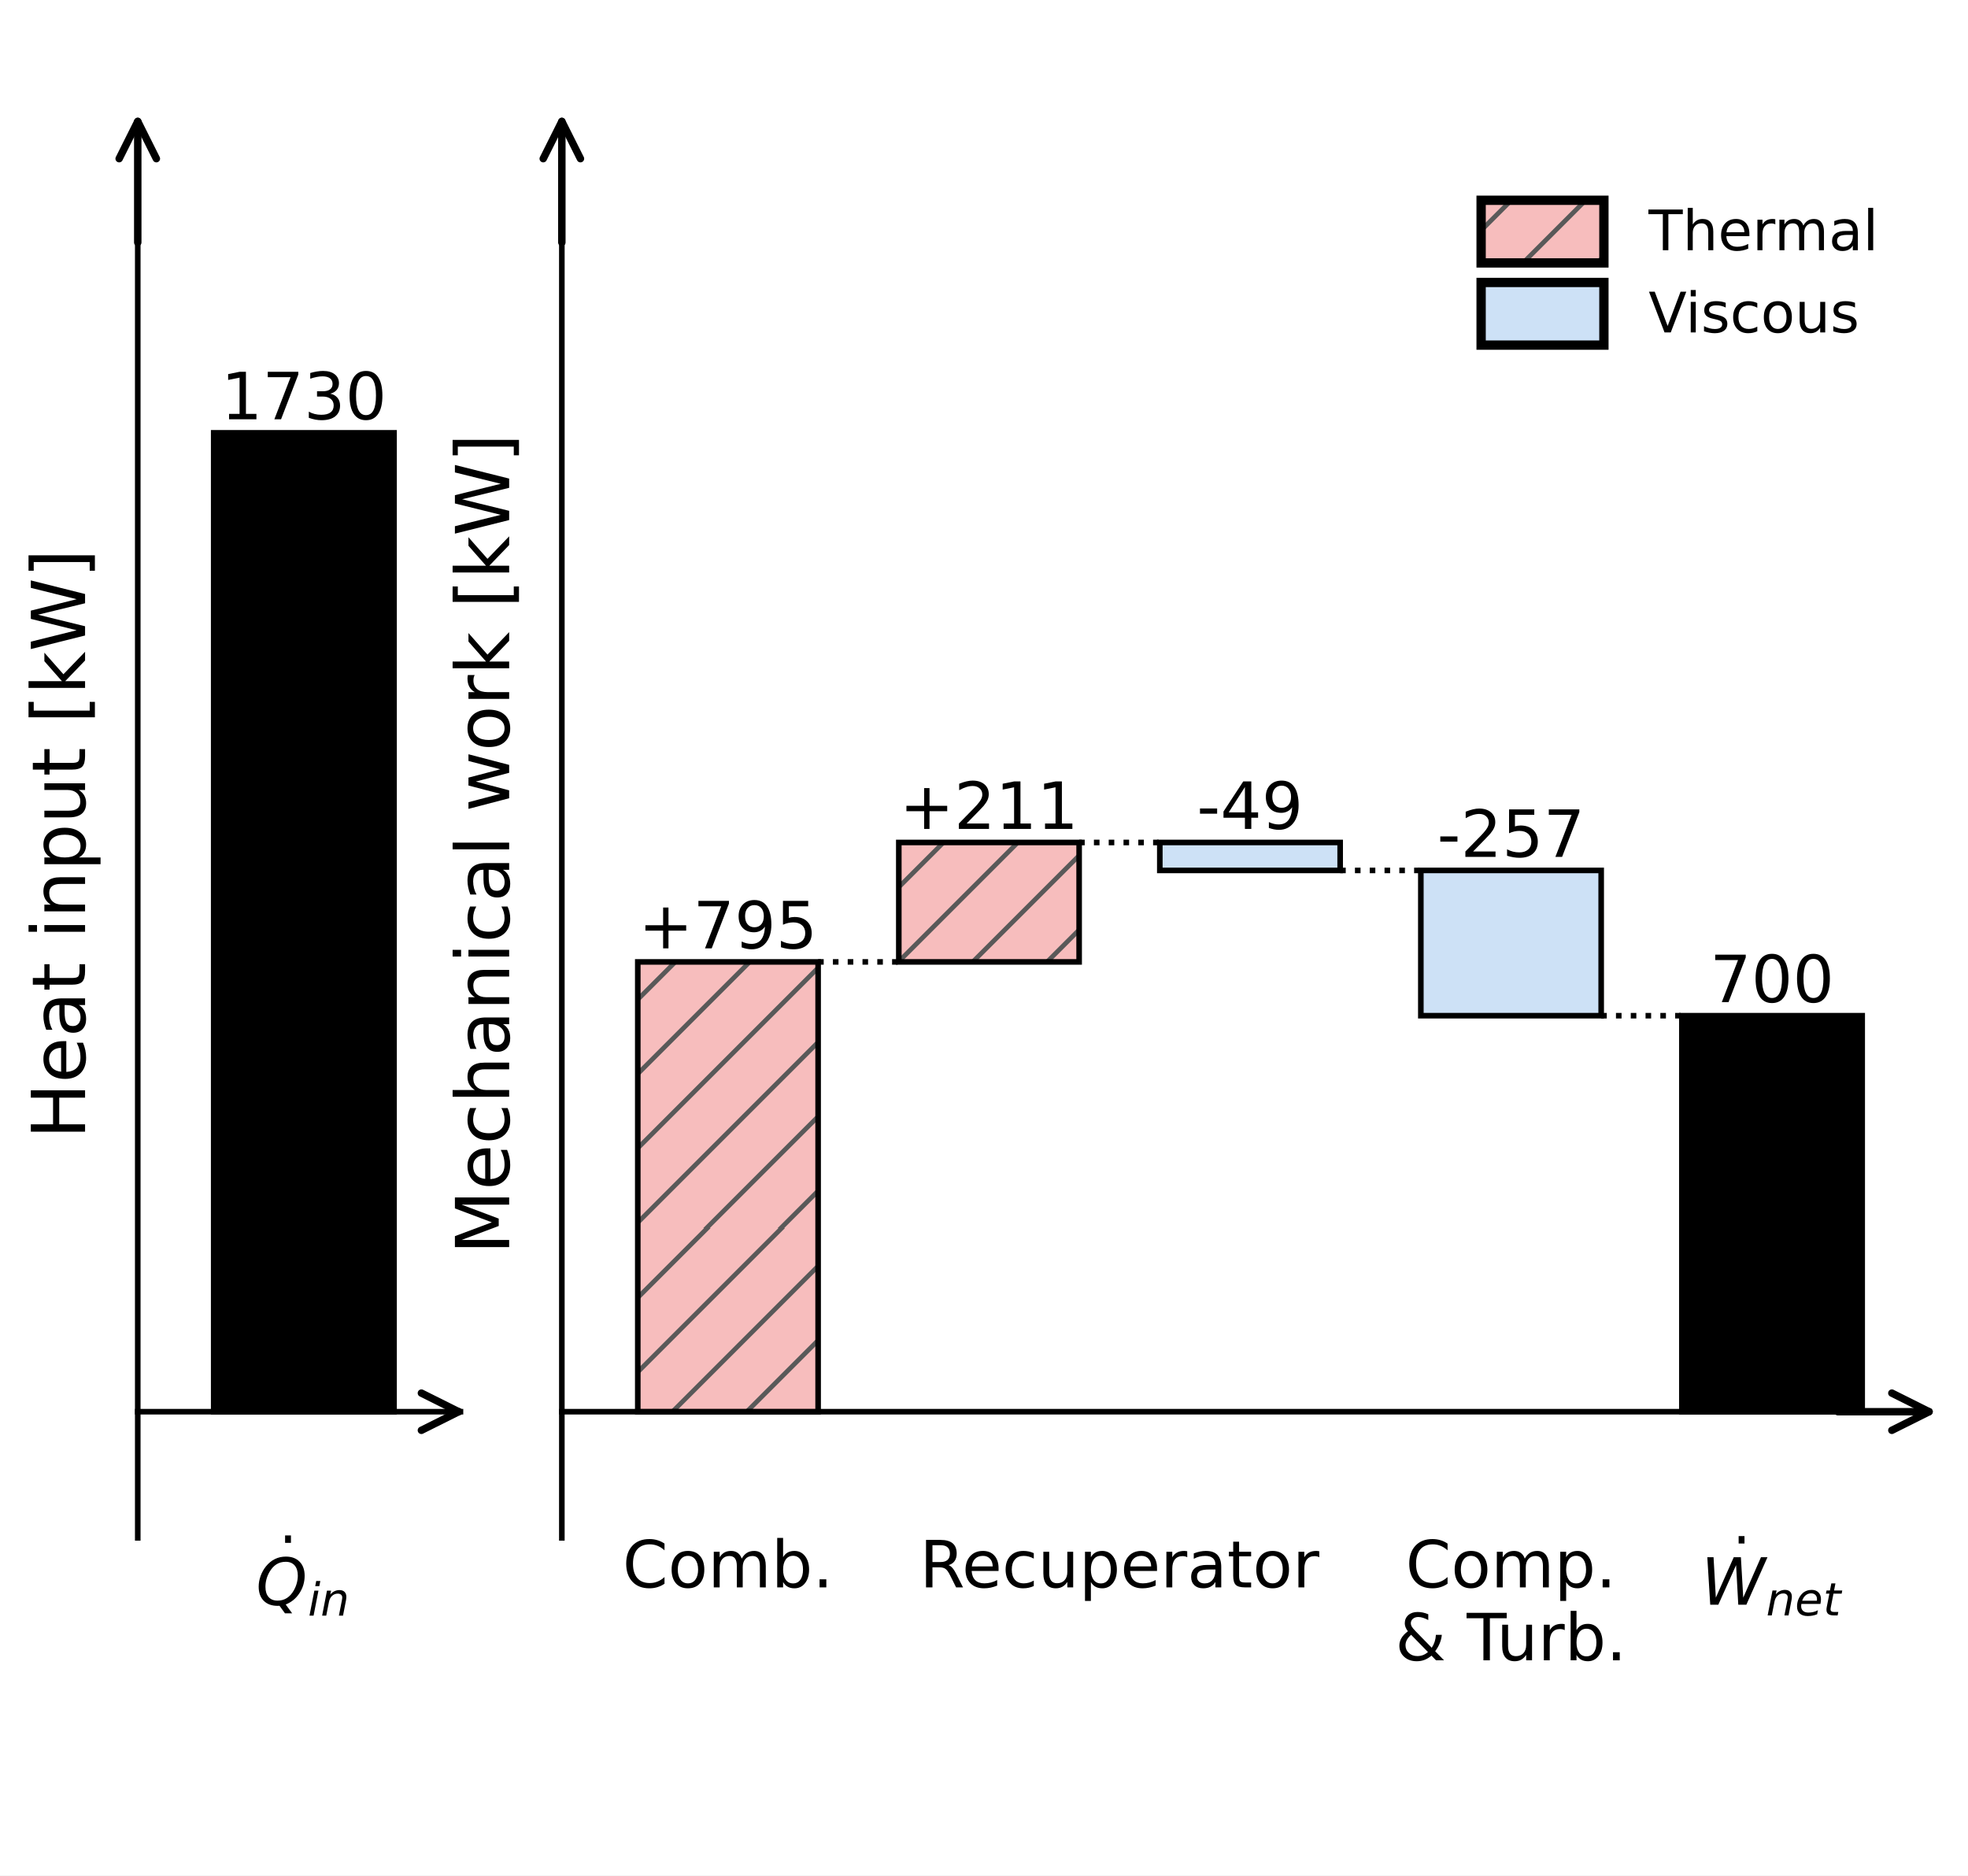
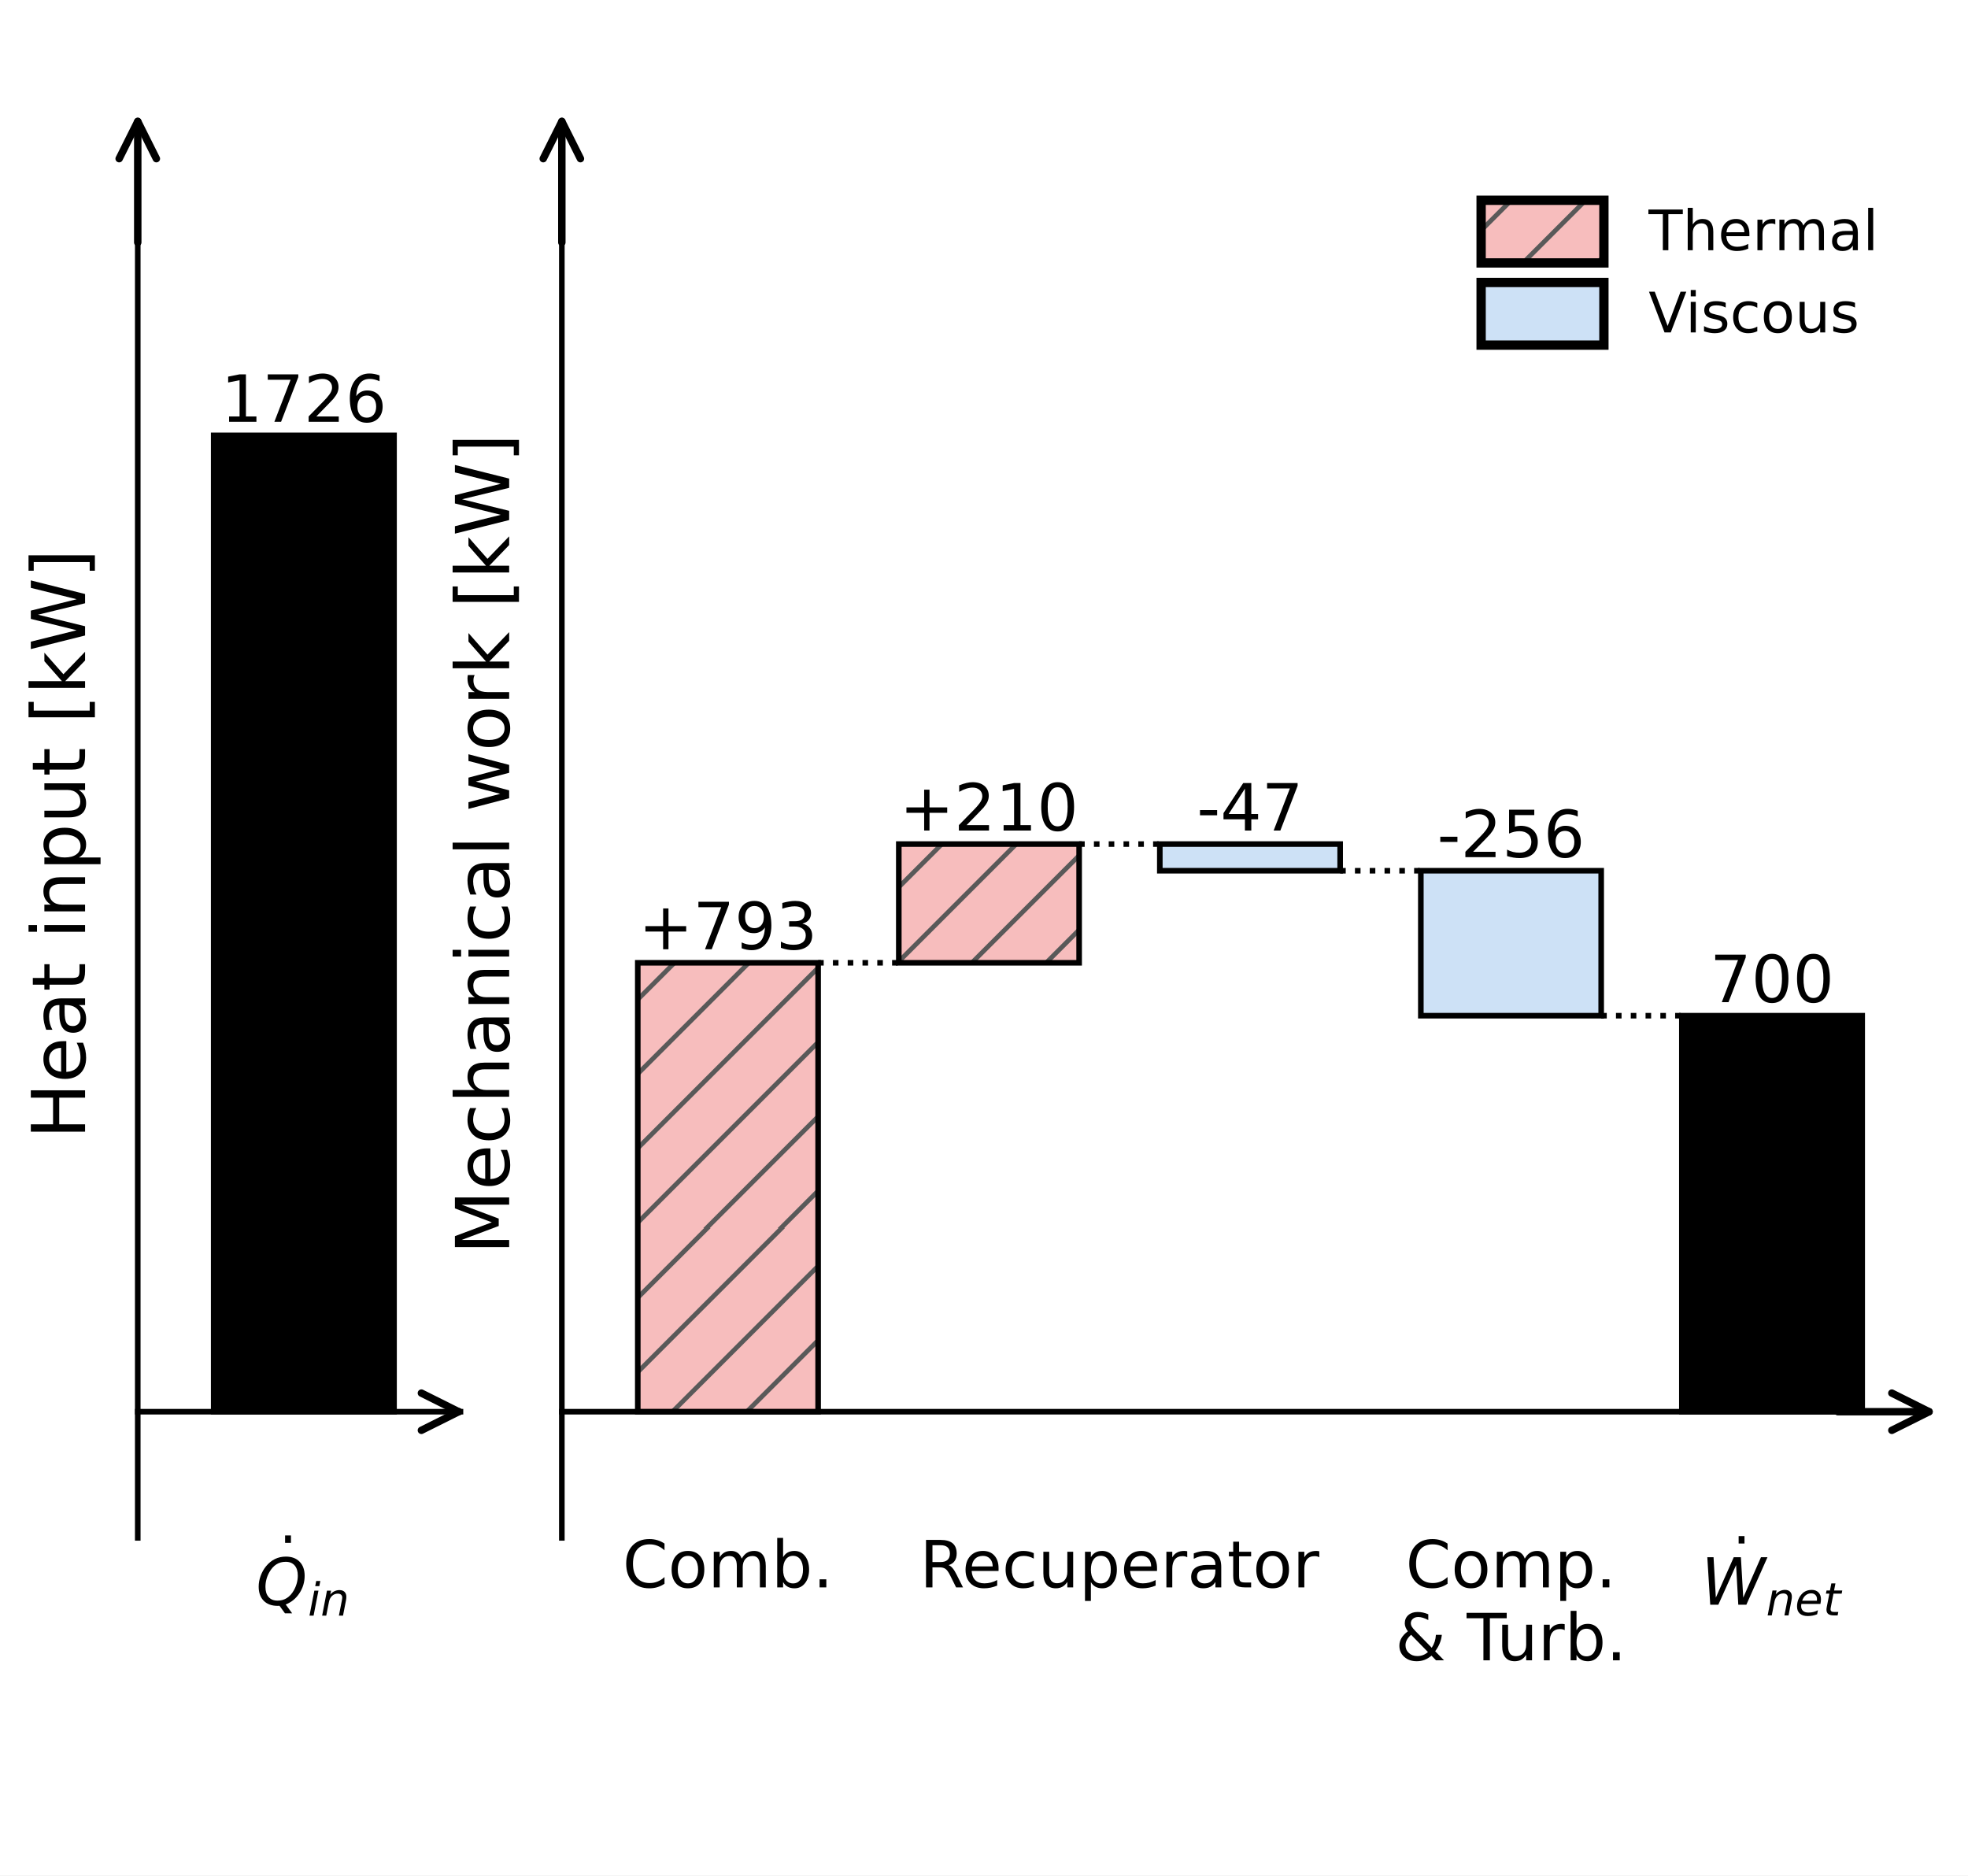
<svg xmlns="http://www.w3.org/2000/svg" xmlns:xlink="http://www.w3.org/1999/xlink" width="211.56pt" height="201.6pt" viewBox="0 0 211.56 201.6" version="1.1">
  <defs>
    <style type="text/css">*{stroke-linejoin: round; stroke-linecap: butt}</style>
  </defs>
  <g id="figure_1">
    <g id="patch_1">
      <path d="M 0 201.6  L 211.56 201.6  L 211.56 0  L 0 0  z " style="fill: #ffffff" />
    </g>
    <g id="axes_1">
      <g id="patch_2">
        <path d="M 14.809 165.312  L 49.501 165.312  L 49.501 16.128  L 14.809 16.128  z " style="fill: #ffffff" />
      </g>
      <g id="matplotlib.axis_1" />
      <g id="matplotlib.axis_2">
        <g id="text_1">
          <g transform="translate(9.14545 122.4325) rotate(-90) scale(0.08 -0.08)">
            <defs>
              <path id="DejaVuSans-48" d="M 628 4666  L 1259 4666  L 1259 2753  L 3553 2753  L 3553 4666  L 4184 4666  L 4184 0  L 3553 0  L 3553 2222  L 1259 2222  L 1259 0  L 628 0  L 628 4666  z " transform="scale(0.015625)" />
              <path id="DejaVuSans-65" d="M 3597 1894  L 3597 1613  L 953 1613  Q 991 1019 1311 708  Q 1631 397 2203 397  Q 2534 397 2845 478  Q 3156 559 3463 722  L 3463 178  Q 3153 47 2828 -22  Q 2503 -91 2169 -91  Q 1331 -91 842 396  Q 353 884 353 1716  Q 353 2575 817 3079  Q 1281 3584 2069 3584  Q 2775 3584 3186 3129  Q 3597 2675 3597 1894  z M 3022 2063  Q 3016 2534 2758 2815  Q 2500 3097 2075 3097  Q 1594 3097 1305 2825  Q 1016 2553 972 2059  L 3022 2063  z " transform="scale(0.015625)" />
              <path id="DejaVuSans-61" d="M 2194 1759  Q 1497 1759 1228 1600  Q 959 1441 959 1056  Q 959 750 1161 570  Q 1363 391 1709 391  Q 2188 391 2477 730  Q 2766 1069 2766 1631  L 2766 1759  L 2194 1759  z M 3341 1997  L 3341 0  L 2766 0  L 2766 531  Q 2569 213 2275 61  Q 1981 -91 1556 -91  Q 1019 -91 701 211  Q 384 513 384 1019  Q 384 1609 779 1909  Q 1175 2209 1959 2209  L 2766 2209  L 2766 2266  Q 2766 2663 2505 2880  Q 2244 3097 1772 3097  Q 1472 3097 1187 3025  Q 903 2953 641 2809  L 641 3341  Q 956 3463 1253 3523  Q 1550 3584 1831 3584  Q 2591 3584 2966 3190  Q 3341 2797 3341 1997  z " transform="scale(0.015625)" />
              <path id="DejaVuSans-74" d="M 1172 4494  L 1172 3500  L 2356 3500  L 2356 3053  L 1172 3053  L 1172 1153  Q 1172 725 1289 603  Q 1406 481 1766 481  L 2356 481  L 2356 0  L 1766 0  Q 1100 0 847 248  Q 594 497 594 1153  L 594 3053  L 172 3053  L 172 3500  L 594 3500  L 594 4494  L 1172 4494  z " transform="scale(0.015625)" />
              <path id="DejaVuSans-20" transform="scale(0.015625)" />
              <path id="DejaVuSans-69" d="M 603 3500  L 1178 3500  L 1178 0  L 603 0  L 603 3500  z M 603 4863  L 1178 4863  L 1178 4134  L 603 4134  L 603 4863  z " transform="scale(0.015625)" />
              <path id="DejaVuSans-6e" d="M 3513 2113  L 3513 0  L 2938 0  L 2938 2094  Q 2938 2591 2744 2837  Q 2550 3084 2163 3084  Q 1697 3084 1428 2787  Q 1159 2491 1159 1978  L 1159 0  L 581 0  L 581 3500  L 1159 3500  L 1159 2956  Q 1366 3272 1645 3428  Q 1925 3584 2291 3584  Q 2894 3584 3203 3211  Q 3513 2838 3513 2113  z " transform="scale(0.015625)" />
              <path id="DejaVuSans-70" d="M 1159 525  L 1159 -1331  L 581 -1331  L 581 3500  L 1159 3500  L 1159 2969  Q 1341 3281 1617 3432  Q 1894 3584 2278 3584  Q 2916 3584 3314 3078  Q 3713 2572 3713 1747  Q 3713 922 3314 415  Q 2916 -91 2278 -91  Q 1894 -91 1617 61  Q 1341 213 1159 525  z M 3116 1747  Q 3116 2381 2855 2742  Q 2594 3103 2138 3103  Q 1681 3103 1420 2742  Q 1159 2381 1159 1747  Q 1159 1113 1420 752  Q 1681 391 2138 391  Q 2594 391 2855 752  Q 3116 1113 3116 1747  z " transform="scale(0.015625)" />
              <path id="DejaVuSans-75" d="M 544 1381  L 544 3500  L 1119 3500  L 1119 1403  Q 1119 906 1312 657  Q 1506 409 1894 409  Q 2359 409 2629 706  Q 2900 1003 2900 1516  L 2900 3500  L 3475 3500  L 3475 0  L 2900 0  L 2900 538  Q 2691 219 2414 64  Q 2138 -91 1772 -91  Q 1169 -91 856 284  Q 544 659 544 1381  z M 1991 3584  L 1991 3584  z " transform="scale(0.015625)" />
              <path id="DejaVuSans-5b" d="M 550 4863  L 1875 4863  L 1875 4416  L 1125 4416  L 1125 -397  L 1875 -397  L 1875 -844  L 550 -844  L 550 4863  z " transform="scale(0.015625)" />
              <path id="DejaVuSans-6b" d="M 581 4863  L 1159 4863  L 1159 1991  L 2875 3500  L 3609 3500  L 1753 1863  L 3688 0  L 2938 0  L 1159 1709  L 1159 0  L 581 0  L 581 4863  z " transform="scale(0.015625)" />
              <path id="DejaVuSans-57" d="M 213 4666  L 850 4666  L 1831 722  L 2809 4666  L 3519 4666  L 4500 722  L 5478 4666  L 6119 4666  L 4947 0  L 4153 0  L 3169 4050  L 2175 0  L 1381 0  L 213 4666  z " transform="scale(0.015625)" />
              <path id="DejaVuSans-5d" d="M 1947 4863  L 1947 -844  L 622 -844  L 622 -397  L 1369 -397  L 1369 4416  L 622 4416  L 622 4863  L 1947 4863  z " transform="scale(0.015625)" />
            </defs>
            <use xlink:href="#DejaVuSans-48" />
            <use xlink:href="#DejaVuSans-65" transform="translate(75.19531 0)" />
            <use xlink:href="#DejaVuSans-61" transform="translate(136.7188 0)" />
            <use xlink:href="#DejaVuSans-74" transform="translate(197.998 0)" />
            <use xlink:href="#DejaVuSans-20" transform="translate(237.207 0)" />
            <use xlink:href="#DejaVuSans-69" transform="translate(268.9941 0)" />
            <use xlink:href="#DejaVuSans-6e" transform="translate(296.7773 0)" />
            <use xlink:href="#DejaVuSans-70" transform="translate(360.1562 0)" />
            <use xlink:href="#DejaVuSans-75" transform="translate(423.6328 0)" />
            <use xlink:href="#DejaVuSans-74" transform="translate(487.0117 0)" />
            <use xlink:href="#DejaVuSans-20" transform="translate(526.2207 0)" />
            <use xlink:href="#DejaVuSans-5b" transform="translate(558.0078 0)" />
            <use xlink:href="#DejaVuSans-6b" transform="translate(597.0215 0)" />
            <use xlink:href="#DejaVuSans-57" transform="translate(654.9316 0)" />
            <use xlink:href="#DejaVuSans-5d" transform="translate(753.8086 0)" />
          </g>
        </g>
      </g>
      <g id="patch_3">
        <path d="M 14.809 165.312  L 14.809 16.128  " style="fill: none; stroke: #000000; stroke-width: 0.6; stroke-linejoin: miter; stroke-linecap: square" />
      </g>
      <g id="patch_4">
        <path d="M 14.809 151.75  L 49.501 151.75  " style="fill: none; stroke: #000000; stroke-width: 0.6; stroke-linejoin: miter; stroke-linecap: square" />
      </g>
      <g id="patch_5">
-         <path d="M 22.972 151.75  L 42.359 151.75  L 42.359 46.526  L 22.972 46.526  z " clip-path="url(#p0f9880db77)" style="stroke: #000000; stroke-width: 0.6; stroke-linejoin: miter" />
+         <path d="M 22.972 151.75  L 42.359 151.75  L 42.359 46.801  L 22.972 46.801  z " clip-path="url(#pceb79626d0)" style="stroke: #000000; stroke-width: 0.6; stroke-linejoin: miter" />
      </g>
      <g id="patch_6">
        <path d="M 14.809 26.065  Q 14.809 19.113 14.809 13.055  " style="fill: none; stroke: #000000; stroke-width: 0.8; stroke-linecap: round" />
        <path d="M 12.809 17.055  L 14.809 13.055  L 16.809 17.055  " style="fill: none; stroke: #000000; stroke-width: 0.8; stroke-linecap: round" />
      </g>
      <g id="patch_7">
        <path d="M 48.728 151.75  Q 49.461 151.75 49.301 151.75  " style="fill: none; stroke: #000000; stroke-width: 0.8; stroke-linecap: round" />
        <path d="M 45.301 149.75  L 49.301 151.75  L 45.301 153.75  " style="fill: none; stroke: #000000; stroke-width: 0.8; stroke-linecap: round" />
      </g>
      <g id="text_2">
-         <g transform="translate(23.75782 45.0695) scale(0.07 -0.07)">
+         <g transform="translate(23.75782 45.34422) scale(0.07 -0.07)">
          <defs>
            <path id="DejaVuSans-31" d="M 794 531  L 1825 531  L 1825 4091  L 703 3866  L 703 4441  L 1819 4666  L 2450 4666  L 2450 531  L 3481 531  L 3481 0  L 794 0  L 794 531  z " transform="scale(0.015625)" />
            <path id="DejaVuSans-37" d="M 525 4666  L 3525 4666  L 3525 4397  L 1831 0  L 1172 0  L 2766 4134  L 525 4134  L 525 4666  z " transform="scale(0.015625)" />
-             <path id="DejaVuSans-33" d="M 2597 2516  Q 3050 2419 3304 2112  Q 3559 1806 3559 1356  Q 3559 666 3084 287  Q 2609 -91 1734 -91  Q 1441 -91 1130 -33  Q 819 25 488 141  L 488 750  Q 750 597 1062 519  Q 1375 441 1716 441  Q 2309 441 2620 675  Q 2931 909 2931 1356  Q 2931 1769 2642 2001  Q 2353 2234 1838 2234  L 1294 2234  L 1294 2753  L 1863 2753  Q 2328 2753 2575 2939  Q 2822 3125 2822 3475  Q 2822 3834 2567 4026  Q 2313 4219 1838 4219  Q 1578 4219 1281 4162  Q 984 4106 628 3988  L 628 4550  Q 988 4650 1302 4700  Q 1616 4750 1894 4750  Q 2613 4750 3031 4423  Q 3450 4097 3450 3541  Q 3450 3153 3228 2886  Q 3006 2619 2597 2516  z " transform="scale(0.015625)" />
-             <path id="DejaVuSans-30" d="M 2034 4250  Q 1547 4250 1301 3770  Q 1056 3291 1056 2328  Q 1056 1369 1301 889  Q 1547 409 2034 409  Q 2525 409 2770 889  Q 3016 1369 3016 2328  Q 3016 3291 2770 3770  Q 2525 4250 2034 4250  z M 2034 4750  Q 2819 4750 3233 4129  Q 3647 3509 3647 2328  Q 3647 1150 3233 529  Q 2819 -91 2034 -91  Q 1250 -91 836 529  Q 422 1150 422 2328  Q 422 3509 836 4129  Q 1250 4750 2034 4750  z " transform="scale(0.015625)" />
+             <path id="DejaVuSans-32" d="M 1228 531  L 3431 531  L 3431 0  L 469 0  L 469 531  Q 828 903 1448 1529  Q 2069 2156 2228 2338  Q 2531 2678 2651 2914  Q 2772 3150 2772 3378  Q 2772 3750 2511 3984  Q 2250 4219 1831 4219  Q 1534 4219 1204 4116  Q 875 4013 500 3803  L 500 4441  Q 881 4594 1212 4672  Q 1544 4750 1819 4750  Q 2544 4750 2975 4387  Q 3406 4025 3406 3419  Q 3406 3131 3298 2873  Q 3191 2616 2906 2266  Q 2828 2175 2409 1742  Q 1991 1309 1228 531  z " transform="scale(0.015625)" />
+             <path id="DejaVuSans-36" d="M 2113 2584  Q 1688 2584 1439 2293  Q 1191 2003 1191 1497  Q 1191 994 1439 701  Q 1688 409 2113 409  Q 2538 409 2786 701  Q 3034 994 3034 1497  Q 3034 2003 2786 2293  Q 2538 2584 2113 2584  z M 3366 4563  L 3366 3988  Q 3128 4100 2886 4159  Q 2644 4219 2406 4219  Q 1781 4219 1451 3797  Q 1122 3375 1075 2522  Q 1259 2794 1537 2939  Q 1816 3084 2150 3084  Q 2853 3084 3261 2657  Q 3669 2231 3669 1497  Q 3669 778 3244 343  Q 2819 -91 2113 -91  Q 1303 -91 875 529  Q 447 1150 447 2328  Q 447 3434 972 4092  Q 1497 4750 2381 4750  Q 2619 4750 2861 4703  Q 3103 4656 3366 4563  z " transform="scale(0.015625)" />
          </defs>
          <use xlink:href="#DejaVuSans-31" />
          <use xlink:href="#DejaVuSans-37" transform="translate(63.62305 0)" />
-           <use xlink:href="#DejaVuSans-33" transform="translate(127.2461 0)" />
-           <use xlink:href="#DejaVuSans-30" transform="translate(190.8691 0)" />
+           <use xlink:href="#DejaVuSans-32" transform="translate(127.2461 0)" />
+           <use xlink:href="#DejaVuSans-36" transform="translate(190.8691 0)" />
        </g>
      </g>
      <g id="text_3">
        <g transform="translate(27.52032 172.5406) scale(0.07 -0.07)">
          <defs>
            <path id="DejaVuSans-307" d="M -1894 4863  L -1319 4863  L -1319 4134  L -1894 4134  L -1894 4863  z M -1600 3584  L -1600 3584  z " transform="scale(0.015625)" />
            <path id="DejaVuSans-Oblique-51" d="M 2309 -84  Q 2275 -88 2237 -89  Q 2200 -91 2125 -91  Q 1250 -91 756 411  Q 263 913 263 1797  Q 263 2319 452 2844  Q 641 3369 978 3788  Q 1369 4269 1858 4509  Q 2347 4750 2938 4750  Q 3794 4750 4287 4245  Q 4781 3741 4781 2869  Q 4781 1928 4265 1147  Q 3750 366 2919 44  L 3553 -825  L 2847 -825  L 2309 -84  z M 2919 4238  Q 2400 4238 2003 3986  Q 1606 3734 1313 3219  Q 1125 2891 1026 2522  Q 928 2153 928 1778  Q 928 1128 1239 775  Q 1550 422 2119 422  Q 2631 422 3032 676  Q 3434 931 3719 1434  Q 3909 1772 4009 2142  Q 4109 2513 4109 2881  Q 4109 3528 3796 3883  Q 3484 4238 2919 4238  z " transform="scale(0.015625)" />
            <path id="DejaVuSans-Oblique-69" d="M 1172 4863  L 1747 4863  L 1606 4134  L 1031 4134  L 1172 4863  z M 909 3500  L 1484 3500  L 800 0  L 225 0  L 909 3500  z " transform="scale(0.015625)" />
            <path id="DejaVuSans-Oblique-6e" d="M 3566 2113  L 3156 0  L 2578 0  L 2988 2091  Q 3016 2238 3031 2350  Q 3047 2463 3047 2528  Q 3047 2791 2881 2937  Q 2716 3084 2419 3084  Q 1956 3084 1622 2776  Q 1288 2469 1184 1941  L 800 0  L 225 0  L 903 3500  L 1478 3500  L 1363 2950  Q 1603 3253 1940 3418  Q 2278 3584 2650 3584  Q 3113 3584 3367 3334  Q 3622 3084 3622 2631  Q 3622 2519 3608 2391  Q 3594 2263 3566 2113  z " transform="scale(0.015625)" />
          </defs>
          <use xlink:href="#DejaVuSans-307" transform="translate(74.27148 31.01562)" />
          <use xlink:href="#DejaVuSans-Oblique-51" transform="translate(0 0.296875)" />
          <use xlink:href="#DejaVuSans-Oblique-69" transform="translate(79.66797 -16.10938) scale(0.7)" />
          <use xlink:href="#DejaVuSans-Oblique-6e" transform="translate(99.11621 -16.10938) scale(0.7)" />
        </g>
      </g>
    </g>
    <g id="axes_2">
      <g id="patch_8">
        <path d="M 60.398 165.312  L 207.329 165.312  L 207.329 16.128  L 60.398 16.128  z " style="fill: #ffffff" />
      </g>
      <g id="matplotlib.axis_3" />
      <g id="matplotlib.axis_4">
        <g id="text_4">
          <g transform="translate(54.73468 134.8406) rotate(-90) scale(0.08 -0.08)">
            <defs>
              <path id="DejaVuSans-4d" d="M 628 4666  L 1569 4666  L 2759 1491  L 3956 4666  L 4897 4666  L 4897 0  L 4281 0  L 4281 4097  L 3078 897  L 2444 897  L 1241 4097  L 1241 0  L 628 0  L 628 4666  z " transform="scale(0.015625)" />
              <path id="DejaVuSans-63" d="M 3122 3366  L 3122 2828  Q 2878 2963 2633 3030  Q 2388 3097 2138 3097  Q 1578 3097 1268 2742  Q 959 2388 959 1747  Q 959 1106 1268 751  Q 1578 397 2138 397  Q 2388 397 2633 464  Q 2878 531 3122 666  L 3122 134  Q 2881 22 2623 -34  Q 2366 -91 2075 -91  Q 1284 -91 818 406  Q 353 903 353 1747  Q 353 2603 823 3093  Q 1294 3584 2113 3584  Q 2378 3584 2631 3529  Q 2884 3475 3122 3366  z " transform="scale(0.015625)" />
              <path id="DejaVuSans-68" d="M 3513 2113  L 3513 0  L 2938 0  L 2938 2094  Q 2938 2591 2744 2837  Q 2550 3084 2163 3084  Q 1697 3084 1428 2787  Q 1159 2491 1159 1978  L 1159 0  L 581 0  L 581 4863  L 1159 4863  L 1159 2956  Q 1366 3272 1645 3428  Q 1925 3584 2291 3584  Q 2894 3584 3203 3211  Q 3513 2838 3513 2113  z " transform="scale(0.015625)" />
              <path id="DejaVuSans-6c" d="M 603 4863  L 1178 4863  L 1178 0  L 603 0  L 603 4863  z " transform="scale(0.015625)" />
              <path id="DejaVuSans-77" d="M 269 3500  L 844 3500  L 1563 769  L 2278 3500  L 2956 3500  L 3675 769  L 4391 3500  L 4966 3500  L 4050 0  L 3372 0  L 2619 2869  L 1863 0  L 1184 0  L 269 3500  z " transform="scale(0.015625)" />
              <path id="DejaVuSans-6f" d="M 1959 3097  Q 1497 3097 1228 2736  Q 959 2375 959 1747  Q 959 1119 1226 758  Q 1494 397 1959 397  Q 2419 397 2687 759  Q 2956 1122 2956 1747  Q 2956 2369 2687 2733  Q 2419 3097 1959 3097  z M 1959 3584  Q 2709 3584 3137 3096  Q 3566 2609 3566 1747  Q 3566 888 3137 398  Q 2709 -91 1959 -91  Q 1206 -91 779 398  Q 353 888 353 1747  Q 353 2609 779 3096  Q 1206 3584 1959 3584  z " transform="scale(0.015625)" />
              <path id="DejaVuSans-72" d="M 2631 2963  Q 2534 3019 2420 3045  Q 2306 3072 2169 3072  Q 1681 3072 1420 2755  Q 1159 2438 1159 1844  L 1159 0  L 581 0  L 581 3500  L 1159 3500  L 1159 2956  Q 1341 3275 1631 3429  Q 1922 3584 2338 3584  Q 2397 3584 2469 3576  Q 2541 3569 2628 3553  L 2631 2963  z " transform="scale(0.015625)" />
            </defs>
            <use xlink:href="#DejaVuSans-4d" />
            <use xlink:href="#DejaVuSans-65" transform="translate(86.2793 0)" />
            <use xlink:href="#DejaVuSans-63" transform="translate(147.8027 0)" />
            <use xlink:href="#DejaVuSans-68" transform="translate(202.7832 0)" />
            <use xlink:href="#DejaVuSans-61" transform="translate(266.1621 0)" />
            <use xlink:href="#DejaVuSans-6e" transform="translate(327.4414 0)" />
            <use xlink:href="#DejaVuSans-69" transform="translate(390.8203 0)" />
            <use xlink:href="#DejaVuSans-63" transform="translate(418.6035 0)" />
            <use xlink:href="#DejaVuSans-61" transform="translate(473.584 0)" />
            <use xlink:href="#DejaVuSans-6c" transform="translate(534.8633 0)" />
            <use xlink:href="#DejaVuSans-20" transform="translate(562.6465 0)" />
            <use xlink:href="#DejaVuSans-77" transform="translate(594.4336 0)" />
            <use xlink:href="#DejaVuSans-6f" transform="translate(676.2207 0)" />
            <use xlink:href="#DejaVuSans-72" transform="translate(737.4023 0)" />
            <use xlink:href="#DejaVuSans-6b" transform="translate(778.5156 0)" />
            <use xlink:href="#DejaVuSans-20" transform="translate(836.4258 0)" />
            <use xlink:href="#DejaVuSans-5b" transform="translate(868.2129 0)" />
            <use xlink:href="#DejaVuSans-6b" transform="translate(907.2266 0)" />
            <use xlink:href="#DejaVuSans-57" transform="translate(965.1367 0)" />
            <use xlink:href="#DejaVuSans-5d" transform="translate(1064.014 0)" />
          </g>
        </g>
      </g>
      <g id="patch_9">
        <path d="M 60.398 165.312  L 60.398 16.128  " style="fill: none; stroke: #000000; stroke-width: 0.6; stroke-linejoin: miter; stroke-linecap: square" />
      </g>
      <g id="patch_10">
        <path d="M 60.398 151.75  L 207.329 151.75  " style="fill: none; stroke: #000000; stroke-width: 0.6; stroke-linejoin: miter; stroke-linecap: square" />
      </g>
      <g id="patch_11">
-         <path d="M 68.561 151.75  L 87.948 151.75  L 87.948 103.4  L 68.561 103.4  z " clip-path="url(#pdf0de2aefa)" style="fill: url(#h7f049422e6); fill-opacity: 0.65; stroke: #000000; stroke-width: 0.6; stroke-linejoin: miter" />
+         <path d="M 68.561 151.75  L 87.948 151.75  L 87.948 103.496  L 68.561 103.496  z " clip-path="url(#p39f703bd54)" style="fill: url(#h8bc4c21707); fill-opacity: 0.65; stroke: #000000; stroke-width: 0.6; stroke-linejoin: miter" />
      </g>
      <g id="patch_12">
-         <path d="M 96.621 103.4  L 116.007 103.4  L 116.007 90.561  L 96.621 90.561  z " clip-path="url(#pdf0de2aefa)" style="fill: url(#h7f049422e6); fill-opacity: 0.65; stroke: #000000; stroke-width: 0.6; stroke-linejoin: miter" />
+         <path d="M 96.621 103.496  L 116.007 103.496  L 116.007 90.733  L 96.621 90.733  z " clip-path="url(#p39f703bd54)" style="fill: url(#h8bc4c21707); fill-opacity: 0.65; stroke: #000000; stroke-width: 0.6; stroke-linejoin: miter" />
      </g>
      <g id="patch_13">
-         <path d="M 124.68 93.565  L 144.067 93.565  L 144.067 90.561  L 124.68 90.561  z " clip-path="url(#pdf0de2aefa)" style="fill: #b2d1f2; fill-opacity: 0.65; stroke: #000000; stroke-width: 0.6; stroke-linejoin: miter" />
+         <path d="M 124.68 93.598  L 144.067 93.598  L 144.067 90.733  L 124.68 90.733  z " clip-path="url(#p39f703bd54)" style="fill: #b2d1f2; fill-opacity: 0.65; stroke: #000000; stroke-width: 0.6; stroke-linejoin: miter" />
      </g>
      <g id="patch_14">
-         <path d="M 152.74 109.181  L 172.127 109.181  L 172.127 93.565  L 152.74 93.565  z " clip-path="url(#pdf0de2aefa)" style="fill: #b2d1f2; fill-opacity: 0.65; stroke: #000000; stroke-width: 0.6; stroke-linejoin: miter" />
+         <path d="M 152.74 109.181  L 172.127 109.181  L 172.127 93.598  L 152.74 93.598  z " clip-path="url(#p39f703bd54)" style="fill: #b2d1f2; fill-opacity: 0.65; stroke: #000000; stroke-width: 0.6; stroke-linejoin: miter" />
      </g>
      <g id="patch_15">
-         <path d="M 180.8 151.75  L 200.186 151.75  L 200.186 109.181  L 180.8 109.181  z " clip-path="url(#pdf0de2aefa)" style="stroke: #000000; stroke-width: 0.6; stroke-linejoin: miter" />
+         <path d="M 180.8 151.75  L 200.186 151.75  L 200.186 109.181  L 180.8 109.181  z " clip-path="url(#p39f703bd54)" style="stroke: #000000; stroke-width: 0.6; stroke-linejoin: miter" />
      </g>
      <g id="patch_16">
        <path d="M 60.398 26.065  Q 60.398 19.113 60.398 13.055  " style="fill: none; stroke: #000000; stroke-width: 0.8; stroke-linecap: round" />
        <path d="M 58.398 17.055  L 60.398 13.055  L 62.398 17.055  " style="fill: none; stroke: #000000; stroke-width: 0.8; stroke-linecap: round" />
      </g>
      <g id="patch_17">
        <path d="M 197.572 151.75  Q 202.92 151.75 207.374 151.75  " style="fill: none; stroke: #000000; stroke-width: 0.8; stroke-linecap: round" />
        <path d="M 203.374 149.75  L 207.374 151.75  L 203.374 153.75  " style="fill: none; stroke: #000000; stroke-width: 0.8; stroke-linecap: round" />
      </g>
      <g id="line2d_1">
-         <path d="M 87.948 103.4  L 96.621 103.4  " clip-path="url(#pdf0de2aefa)" style="fill: none; stroke-dasharray: 0.6,0.99; stroke-dashoffset: 0; stroke: #000000; stroke-width: 0.6" />
+         <path d="M 87.948 103.496  L 96.621 103.496  " clip-path="url(#p39f703bd54)" style="fill: none; stroke-dasharray: 0.6,0.99; stroke-dashoffset: 0; stroke: #000000; stroke-width: 0.6" />
      </g>
      <g id="line2d_2">
-         <path d="M 116.007 90.561  L 124.68 90.561  " clip-path="url(#pdf0de2aefa)" style="fill: none; stroke-dasharray: 0.6,0.99; stroke-dashoffset: 0; stroke: #000000; stroke-width: 0.6" />
+         <path d="M 116.007 90.733  L 124.68 90.733  " clip-path="url(#p39f703bd54)" style="fill: none; stroke-dasharray: 0.6,0.99; stroke-dashoffset: 0; stroke: #000000; stroke-width: 0.6" />
      </g>
      <g id="line2d_3">
-         <path d="M 144.067 93.565  L 152.74 93.565  " clip-path="url(#pdf0de2aefa)" style="fill: none; stroke-dasharray: 0.6,0.99; stroke-dashoffset: 0; stroke: #000000; stroke-width: 0.6" />
+         <path d="M 144.067 93.598  L 152.74 93.598  " clip-path="url(#p39f703bd54)" style="fill: none; stroke-dasharray: 0.6,0.99; stroke-dashoffset: 0; stroke: #000000; stroke-width: 0.6" />
      </g>
      <g id="line2d_4">
-         <path d="M 172.127 109.181  L 180.8 109.181  " clip-path="url(#pdf0de2aefa)" style="fill: none; stroke-dasharray: 0.6,0.99; stroke-dashoffset: 0; stroke: #000000; stroke-width: 0.6" />
+         <path d="M 172.127 109.181  L 180.8 109.181  " clip-path="url(#p39f703bd54)" style="fill: none; stroke-dasharray: 0.6,0.99; stroke-dashoffset: 0; stroke: #000000; stroke-width: 0.6" />
      </g>
      <g id="text_5">
-         <g transform="translate(68.64104 101.9435) scale(0.07 -0.07)">
+         <g transform="translate(68.64104 102.0396) scale(0.07 -0.07)">
          <defs>
            <path id="DejaVuSans-2b" d="M 2944 4013  L 2944 2272  L 4684 2272  L 4684 1741  L 2944 1741  L 2944 0  L 2419 0  L 2419 1741  L 678 1741  L 678 2272  L 2419 2272  L 2419 4013  L 2944 4013  z " transform="scale(0.015625)" />
            <path id="DejaVuSans-39" d="M 703 97  L 703 672  Q 941 559 1184 500  Q 1428 441 1663 441  Q 2288 441 2617 861  Q 2947 1281 2994 2138  Q 2813 1869 2534 1725  Q 2256 1581 1919 1581  Q 1219 1581 811 2004  Q 403 2428 403 3163  Q 403 3881 828 4315  Q 1253 4750 1959 4750  Q 2769 4750 3195 4129  Q 3622 3509 3622 2328  Q 3622 1225 3098 567  Q 2575 -91 1691 -91  Q 1453 -91 1209 -44  Q 966 3 703 97  z M 1959 2075  Q 2384 2075 2632 2365  Q 2881 2656 2881 3163  Q 2881 3666 2632 3958  Q 2384 4250 1959 4250  Q 1534 4250 1286 3958  Q 1038 3666 1038 3163  Q 1038 2656 1286 2365  Q 1534 2075 1959 2075  z " transform="scale(0.015625)" />
-             <path id="DejaVuSans-35" d="M 691 4666  L 3169 4666  L 3169 4134  L 1269 4134  L 1269 2991  Q 1406 3038 1543 3061  Q 1681 3084 1819 3084  Q 2600 3084 3056 2656  Q 3513 2228 3513 1497  Q 3513 744 3044 326  Q 2575 -91 1722 -91  Q 1428 -91 1123 -41  Q 819 9 494 109  L 494 744  Q 775 591 1075 516  Q 1375 441 1709 441  Q 2250 441 2565 725  Q 2881 1009 2881 1497  Q 2881 1984 2565 2268  Q 2250 2553 1709 2553  Q 1456 2553 1204 2497  Q 953 2441 691 2322  L 691 4666  z " transform="scale(0.015625)" />
+             <path id="DejaVuSans-33" d="M 2597 2516  Q 3050 2419 3304 2112  Q 3559 1806 3559 1356  Q 3559 666 3084 287  Q 2609 -91 1734 -91  Q 1441 -91 1130 -33  Q 819 25 488 141  L 488 750  Q 750 597 1062 519  Q 1375 441 1716 441  Q 2309 441 2620 675  Q 2931 909 2931 1356  Q 2931 1769 2642 2001  Q 2353 2234 1838 2234  L 1294 2234  L 1294 2753  L 1863 2753  Q 2328 2753 2575 2939  Q 2822 3125 2822 3475  Q 2822 3834 2567 4026  Q 2313 4219 1838 4219  Q 1578 4219 1281 4162  Q 984 4106 628 3988  L 628 4550  Q 988 4650 1302 4700  Q 1616 4750 1894 4750  Q 2613 4750 3031 4423  Q 3450 4097 3450 3541  Q 3450 3153 3228 2886  Q 3006 2619 2597 2516  z " transform="scale(0.015625)" />
          </defs>
          <use xlink:href="#DejaVuSans-2b" />
          <use xlink:href="#DejaVuSans-37" transform="translate(83.78906 0)" />
          <use xlink:href="#DejaVuSans-39" transform="translate(147.4121 0)" />
-           <use xlink:href="#DejaVuSans-35" transform="translate(211.0352 0)" />
+           <use xlink:href="#DejaVuSans-33" transform="translate(211.0352 0)" />
        </g>
      </g>
      <g id="text_6">
-         <g transform="translate(96.70065 89.10402) scale(0.07 -0.07)">
-           <defs>
-             <path id="DejaVuSans-32" d="M 1228 531  L 3431 531  L 3431 0  L 469 0  L 469 531  Q 828 903 1448 1529  Q 2069 2156 2228 2338  Q 2531 2678 2651 2914  Q 2772 3150 2772 3378  Q 2772 3750 2511 3984  Q 2250 4219 1831 4219  Q 1534 4219 1204 4116  Q 875 4013 500 3803  L 500 4441  Q 881 4594 1212 4672  Q 1544 4750 1819 4750  Q 2544 4750 2975 4387  Q 3406 4025 3406 3419  Q 3406 3131 3298 2873  Q 3191 2616 2906 2266  Q 2828 2175 2409 1742  Q 1991 1309 1228 531  z " transform="scale(0.015625)" />
+         <g transform="translate(96.70065 89.2761) scale(0.07 -0.07)">
+           <defs>
+             <path id="DejaVuSans-30" d="M 2034 4250  Q 1547 4250 1301 3770  Q 1056 3291 1056 2328  Q 1056 1369 1301 889  Q 1547 409 2034 409  Q 2525 409 2770 889  Q 3016 1369 3016 2328  Q 3016 3291 2770 3770  Q 2525 4250 2034 4250  z M 2034 4750  Q 2819 4750 3233 4129  Q 3647 3509 3647 2328  Q 3647 1150 3233 529  Q 2819 -91 2034 -91  Q 1250 -91 836 529  Q 422 1150 422 2328  Q 422 3509 836 4129  Q 1250 4750 2034 4750  z " transform="scale(0.015625)" />
          </defs>
          <use xlink:href="#DejaVuSans-2b" />
          <use xlink:href="#DejaVuSans-32" transform="translate(83.78906 0)" />
          <use xlink:href="#DejaVuSans-31" transform="translate(147.4121 0)" />
-           <use xlink:href="#DejaVuSans-31" transform="translate(211.0352 0)" />
+           <use xlink:href="#DejaVuSans-30" transform="translate(211.0352 0)" />
        </g>
      </g>
      <g id="text_7">
-         <g transform="translate(128.6573 89.10402) scale(0.07 -0.07)">
+         <g transform="translate(128.6573 89.2761) scale(0.07 -0.07)">
          <defs>
            <path id="DejaVuSans-2d" d="M 313 2009  L 1997 2009  L 1997 1497  L 313 1497  L 313 2009  z " transform="scale(0.015625)" />
            <path id="DejaVuSans-34" d="M 2419 4116  L 825 1625  L 2419 1625  L 2419 4116  z M 2253 4666  L 3047 4666  L 3047 1625  L 3713 1625  L 3713 1100  L 3047 1100  L 3047 0  L 2419 0  L 2419 1100  L 313 1100  L 313 1709  L 2253 4666  z " transform="scale(0.015625)" />
          </defs>
          <use xlink:href="#DejaVuSans-2d" />
          <use xlink:href="#DejaVuSans-34" transform="translate(36.08398 0)" />
-           <use xlink:href="#DejaVuSans-39" transform="translate(99.70703 0)" />
+           <use xlink:href="#DejaVuSans-37" transform="translate(99.70703 0)" />
        </g>
      </g>
      <g id="text_8">
-         <g transform="translate(154.49 92.10879) scale(0.07 -0.07)">
+         <g transform="translate(154.49 92.14135) scale(0.07 -0.07)">
+           <defs>
+             <path id="DejaVuSans-35" d="M 691 4666  L 3169 4666  L 3169 4134  L 1269 4134  L 1269 2991  Q 1406 3038 1543 3061  Q 1681 3084 1819 3084  Q 2600 3084 3056 2656  Q 3513 2228 3513 1497  Q 3513 744 3044 326  Q 2575 -91 1722 -91  Q 1428 -91 1123 -41  Q 819 9 494 109  L 494 744  Q 775 591 1075 516  Q 1375 441 1709 441  Q 2250 441 2565 725  Q 2881 1009 2881 1497  Q 2881 1984 2565 2268  Q 2250 2553 1709 2553  Q 1456 2553 1204 2497  Q 953 2441 691 2322  L 691 4666  z " transform="scale(0.015625)" />
+           </defs>
          <use xlink:href="#DejaVuSans-2d" />
          <use xlink:href="#DejaVuSans-32" transform="translate(36.08398 0)" />
          <use xlink:href="#DejaVuSans-35" transform="translate(99.70703 0)" />
-           <use xlink:href="#DejaVuSans-37" transform="translate(163.3301 0)" />
+           <use xlink:href="#DejaVuSans-36" transform="translate(163.3301 0)" />
        </g>
      </g>
      <g id="text_9">
        <g transform="translate(183.8124 107.7246) scale(0.07 -0.07)">
          <use xlink:href="#DejaVuSans-37" />
          <use xlink:href="#DejaVuSans-30" transform="translate(63.62305 0)" />
          <use xlink:href="#DejaVuSans-30" transform="translate(127.2461 0)" />
        </g>
      </g>
      <g id="text_10">
        <g transform="translate(66.92549 170.6353) scale(0.07 -0.07)">
          <defs>
            <path id="DejaVuSans-43" d="M 4122 4306  L 4122 3641  Q 3803 3938 3442 4084  Q 3081 4231 2675 4231  Q 1875 4231 1450 3742  Q 1025 3253 1025 2328  Q 1025 1406 1450 917  Q 1875 428 2675 428  Q 3081 428 3442 575  Q 3803 722 4122 1019  L 4122 359  Q 3791 134 3420 21  Q 3050 -91 2638 -91  Q 1578 -91 968 557  Q 359 1206 359 2328  Q 359 3453 968 4101  Q 1578 4750 2638 4750  Q 3056 4750 3426 4639  Q 3797 4528 4122 4306  z " transform="scale(0.015625)" />
            <path id="DejaVuSans-6d" d="M 3328 2828  Q 3544 3216 3844 3400  Q 4144 3584 4550 3584  Q 5097 3584 5394 3201  Q 5691 2819 5691 2113  L 5691 0  L 5113 0  L 5113 2094  Q 5113 2597 4934 2840  Q 4756 3084 4391 3084  Q 3944 3084 3684 2787  Q 3425 2491 3425 1978  L 3425 0  L 2847 0  L 2847 2094  Q 2847 2600 2669 2842  Q 2491 3084 2119 3084  Q 1678 3084 1418 2786  Q 1159 2488 1159 1978  L 1159 0  L 581 0  L 581 3500  L 1159 3500  L 1159 2956  Q 1356 3278 1631 3431  Q 1906 3584 2284 3584  Q 2666 3584 2933 3390  Q 3200 3197 3328 2828  z " transform="scale(0.015625)" />
            <path id="DejaVuSans-62" d="M 3116 1747  Q 3116 2381 2855 2742  Q 2594 3103 2138 3103  Q 1681 3103 1420 2742  Q 1159 2381 1159 1747  Q 1159 1113 1420 752  Q 1681 391 2138 391  Q 2594 391 2855 752  Q 3116 1113 3116 1747  z M 1159 2969  Q 1341 3281 1617 3432  Q 1894 3584 2278 3584  Q 2916 3584 3314 3078  Q 3713 2572 3713 1747  Q 3713 922 3314 415  Q 2916 -91 2278 -91  Q 1894 -91 1617 61  Q 1341 213 1159 525  L 1159 0  L 581 0  L 581 4863  L 1159 4863  L 1159 2969  z " transform="scale(0.015625)" />
            <path id="DejaVuSans-2e" d="M 684 794  L 1344 794  L 1344 0  L 684 0  L 684 794  z " transform="scale(0.015625)" />
          </defs>
          <use xlink:href="#DejaVuSans-43" />
          <use xlink:href="#DejaVuSans-6f" transform="translate(69.82422 0)" />
          <use xlink:href="#DejaVuSans-6d" transform="translate(131.0059 0)" />
          <use xlink:href="#DejaVuSans-62" transform="translate(228.418 0)" />
          <use xlink:href="#DejaVuSans-2e" transform="translate(291.8945 0)" />
        </g>
      </g>
      <g id="text_11">
        <g transform="translate(98.86164 170.6353) scale(0.07 -0.07)">
          <defs>
            <path id="DejaVuSans-52" d="M 2841 2188  Q 3044 2119 3236 1894  Q 3428 1669 3622 1275  L 4263 0  L 3584 0  L 2988 1197  Q 2756 1666 2539 1819  Q 2322 1972 1947 1972  L 1259 1972  L 1259 0  L 628 0  L 628 4666  L 2053 4666  Q 2853 4666 3247 4331  Q 3641 3997 3641 3322  Q 3641 2881 3436 2590  Q 3231 2300 2841 2188  z M 1259 4147  L 1259 2491  L 2053 2491  Q 2509 2491 2742 2702  Q 2975 2913 2975 3322  Q 2975 3731 2742 3939  Q 2509 4147 2053 4147  L 1259 4147  z " transform="scale(0.015625)" />
          </defs>
          <use xlink:href="#DejaVuSans-52" />
          <use xlink:href="#DejaVuSans-65" transform="translate(64.98242 0)" />
          <use xlink:href="#DejaVuSans-63" transform="translate(126.5059 0)" />
          <use xlink:href="#DejaVuSans-75" transform="translate(181.4863 0)" />
          <use xlink:href="#DejaVuSans-70" transform="translate(244.8652 0)" />
          <use xlink:href="#DejaVuSans-65" transform="translate(308.3418 0)" />
          <use xlink:href="#DejaVuSans-72" transform="translate(369.8652 0)" />
          <use xlink:href="#DejaVuSans-61" transform="translate(410.9785 0)" />
          <use xlink:href="#DejaVuSans-74" transform="translate(472.2578 0)" />
          <use xlink:href="#DejaVuSans-6f" transform="translate(511.4668 0)" />
          <use xlink:href="#DejaVuSans-72" transform="translate(572.6484 0)" />
        </g>
      </g>
      <g id="text_12">
        <g transform="translate(151.1043 170.6353) scale(0.07 -0.07)">
          <use xlink:href="#DejaVuSans-43" />
          <use xlink:href="#DejaVuSans-6f" transform="translate(69.82422 0)" />
          <use xlink:href="#DejaVuSans-6d" transform="translate(131.0059 0)" />
          <use xlink:href="#DejaVuSans-70" transform="translate(228.418 0)" />
          <use xlink:href="#DejaVuSans-2e" transform="translate(291.8945 0)" />
        </g>
        <g transform="translate(149.992 178.4738) scale(0.07 -0.07)">
          <defs>
            <path id="DejaVuSans-26" d="M 1556 2509  Q 1272 2256 1139 2004  Q 1006 1753 1006 1478  Q 1006 1022 1337 719  Q 1669 416 2169 416  Q 2466 416 2725 514  Q 2984 613 3213 813  L 1556 2509  z M 1997 2859  L 3584 1234  Q 3769 1513 3872 1830  Q 3975 2147 3994 2503  L 4575 2503  Q 4538 2091 4375 1687  Q 4213 1284 3922 891  L 4794 0  L 4006 0  L 3559 459  Q 3234 181 2878 45  Q 2522 -91 2113 -91  Q 1359 -91 881 339  Q 403 769 403 1441  Q 403 1841 612 2192  Q 822 2544 1241 2853  Q 1091 3050 1012 3245  Q 934 3441 934 3628  Q 934 4134 1281 4442  Q 1628 4750 2203 4750  Q 2463 4750 2720 4694  Q 2978 4638 3244 4525  L 3244 3956  Q 2972 4103 2725 4179  Q 2478 4256 2266 4256  Q 1938 4256 1733 4082  Q 1528 3909 1528 3634  Q 1528 3475 1620 3314  Q 1713 3153 1997 2859  z " transform="scale(0.015625)" />
            <path id="DejaVuSans-54" d="M -19 4666  L 3928 4666  L 3928 4134  L 2272 4134  L 2272 0  L 1638 0  L 1638 4134  L -19 4134  L -19 4666  z " transform="scale(0.015625)" />
          </defs>
          <use xlink:href="#DejaVuSans-26" />
          <use xlink:href="#DejaVuSans-20" transform="translate(77.97852 0)" />
          <use xlink:href="#DejaVuSans-54" transform="translate(109.7656 0)" />
          <use xlink:href="#DejaVuSans-75" transform="translate(155.7246 0)" />
          <use xlink:href="#DejaVuSans-72" transform="translate(219.1035 0)" />
          <use xlink:href="#DejaVuSans-62" transform="translate(260.2168 0)" />
          <use xlink:href="#DejaVuSans-2e" transform="translate(323.6934 0)" />
        </g>
      </g>
      <g id="text_13">
        <g transform="translate(182.863 172.5406) scale(0.07 -0.07)">
          <defs>
            <path id="DejaVuSans-Oblique-57" d="M 616 4666  L 1228 4666  L 1453 697  L 3213 4666  L 3916 4666  L 4147 697  L 5888 4666  L 6528 4666  L 4453 0  L 3659 0  L 3444 3891  L 1697 0  L 903 0  L 616 4666  z " transform="scale(0.015625)" />
            <path id="DejaVuSans-Oblique-65" d="M 3078 2063  Q 3088 2113 3092 2166  Q 3097 2219 3097 2272  Q 3097 2653 2873 2875  Q 2650 3097 2266 3097  Q 1838 3097 1509 2826  Q 1181 2556 1013 2059  L 3078 2063  z M 3578 1613  L 903 1613  Q 884 1494 878 1425  Q 872 1356 872 1306  Q 872 872 1139 634  Q 1406 397 1894 397  Q 2269 397 2603 481  Q 2938 566 3225 728  L 3116 159  Q 2806 34 2476 -28  Q 2147 -91 1806 -91  Q 1078 -91 686 257  Q 294 606 294 1247  Q 294 1794 489 2264  Q 684 2734 1063 3103  Q 1306 3334 1642 3459  Q 1978 3584 2356 3584  Q 2950 3584 3301 3228  Q 3653 2872 3653 2272  Q 3653 2128 3634 1964  Q 3616 1800 3578 1613  z " transform="scale(0.015625)" />
            <path id="DejaVuSans-Oblique-74" d="M 2706 3500  L 2619 3053  L 1472 3053  L 1100 1153  Q 1081 1047 1072 975  Q 1063 903 1063 863  Q 1063 663 1183 572  Q 1303 481 1569 481  L 2150 481  L 2053 0  L 1503 0  Q 991 0 739 200  Q 488 400 488 806  Q 488 878 497 964  Q 506 1050 525 1153  L 897 3053  L 409 3053  L 500 3500  L 978 3500  L 1172 4494  L 1747 4494  L 1556 3500  L 2706 3500  z " transform="scale(0.015625)" />
          </defs>
          <use xlink:href="#DejaVuSans-307" transform="translate(87.31299 30.01562)" />
          <use xlink:href="#DejaVuSans-Oblique-57" transform="translate(0 0.609375)" />
          <use xlink:href="#DejaVuSans-Oblique-6e" transform="translate(99.83398 -15.79688) scale(0.7)" />
          <use xlink:href="#DejaVuSans-Oblique-65" transform="translate(144.1992 -15.79688) scale(0.7)" />
          <use xlink:href="#DejaVuSans-Oblique-74" transform="translate(187.2656 -15.79688) scale(0.7)" />
        </g>
      </g>
      <g id="legend_1">
        <g id="patch_18">
-           <path d="M 159.22 28.263  L 172.42 28.263  L 172.42 21.528  L 159.22 21.528  z " style="fill: url(#h7f049422e6); fill-opacity: 0.65; stroke: #000000; stroke-linejoin: miter" />
+           <path d="M 159.22 28.263  L 172.42 28.263  L 172.42 21.528  L 159.22 21.528  z " style="fill: url(#h8bc4c21707); fill-opacity: 0.65; stroke: #000000; stroke-linejoin: miter" />
        </g>
        <g id="text_14">
          <g transform="translate(177.22 26.898) scale(0.06 -0.06)">
            <use xlink:href="#DejaVuSans-54" />
            <use xlink:href="#DejaVuSans-68" transform="translate(61.08398 0)" />
            <use xlink:href="#DejaVuSans-65" transform="translate(124.4629 0)" />
            <use xlink:href="#DejaVuSans-72" transform="translate(185.9863 0)" />
            <use xlink:href="#DejaVuSans-6d" transform="translate(225.3496 0)" />
            <use xlink:href="#DejaVuSans-61" transform="translate(322.7617 0)" />
            <use xlink:href="#DejaVuSans-6c" transform="translate(384.041 0)" />
          </g>
        </g>
        <g id="patch_19">
          <path d="M 159.22 37.098  L 172.42 37.098  L 172.42 30.363  L 159.22 30.363  z " style="fill: #b2d1f2; fill-opacity: 0.65; stroke: #000000; stroke-linejoin: miter" />
        </g>
        <g id="text_15">
          <g transform="translate(177.22 35.733) scale(0.06 -0.06)">
            <defs>
              <path id="DejaVuSans-56" d="M 1831 0  L 50 4666  L 709 4666  L 2188 738  L 3669 4666  L 4325 4666  L 2547 0  L 1831 0  z " transform="scale(0.015625)" />
              <path id="DejaVuSans-73" d="M 2834 3397  L 2834 2853  Q 2591 2978 2328 3040  Q 2066 3103 1784 3103  Q 1356 3103 1142 2972  Q 928 2841 928 2578  Q 928 2378 1081 2264  Q 1234 2150 1697 2047  L 1894 2003  Q 2506 1872 2764 1633  Q 3022 1394 3022 966  Q 3022 478 2636 193  Q 2250 -91 1575 -91  Q 1294 -91 989 -36  Q 684 19 347 128  L 347 722  Q 666 556 975 473  Q 1284 391 1588 391  Q 1994 391 2212 530  Q 2431 669 2431 922  Q 2431 1156 2273 1281  Q 2116 1406 1581 1522  L 1381 1569  Q 847 1681 609 1914  Q 372 2147 372 2553  Q 372 3047 722 3315  Q 1072 3584 1716 3584  Q 2034 3584 2315 3537  Q 2597 3491 2834 3397  z " transform="scale(0.015625)" />
            </defs>
            <use xlink:href="#DejaVuSans-56" />
            <use xlink:href="#DejaVuSans-69" transform="translate(66.1582 0)" />
            <use xlink:href="#DejaVuSans-73" transform="translate(93.94141 0)" />
            <use xlink:href="#DejaVuSans-63" transform="translate(146.041 0)" />
            <use xlink:href="#DejaVuSans-6f" transform="translate(201.0215 0)" />
            <use xlink:href="#DejaVuSans-75" transform="translate(262.2031 0)" />
            <use xlink:href="#DejaVuSans-73" transform="translate(325.582 0)" />
          </g>
        </g>
      </g>
    </g>
  </g>
  <defs>
-     <clipPath id="p0f9880db77">
+     <clipPath id="pceb79626d0">
      <rect x="14.809" y="16.128" width="34.692" height="149.184" />
    </clipPath>
-     <clipPath id="pdf0de2aefa">
+     <clipPath id="p39f703bd54">
      <rect x="60.398" y="16.128" width="146.93" height="149.184" />
    </clipPath>
  </defs>
  <defs>
-     <pattern id="h7f049422e6" patternUnits="userSpaceOnUse" x="0" y="0" width="72" height="72">
+     <pattern id="h8bc4c21707" patternUnits="userSpaceOnUse" x="0" y="0" width="72" height="72">
      <rect x="0" y="0" width="73" height="73" fill="#f29999" />
      <path d="M -36 36  L 36 -36  M -32 40  L 40 -32  M -28 44  L 44 -28  M -24 48  L 48 -24  M -20 52  L 52 -20  M -16 56  L 56 -16  M -12 60  L 60 -12  M -8 64  L 64 -8  M -4 68  L 68 -4  M 0 72  L 72 0  M 4 76  L 76 4  M 8 80  L 80 8  M 12 84  L 84 12  M 16 88  L 88 16  M 20 92  L 92 20  M 24 96  L 96 24  M 28 100  L 100 28  M 32 104  L 104 32  M 36 108  L 108 36  " style="fill: #000000; stroke: #000000; stroke-width: 0.5; stroke-linecap: butt; stroke-linejoin: miter" />
    </pattern>
  </defs>
</svg>
